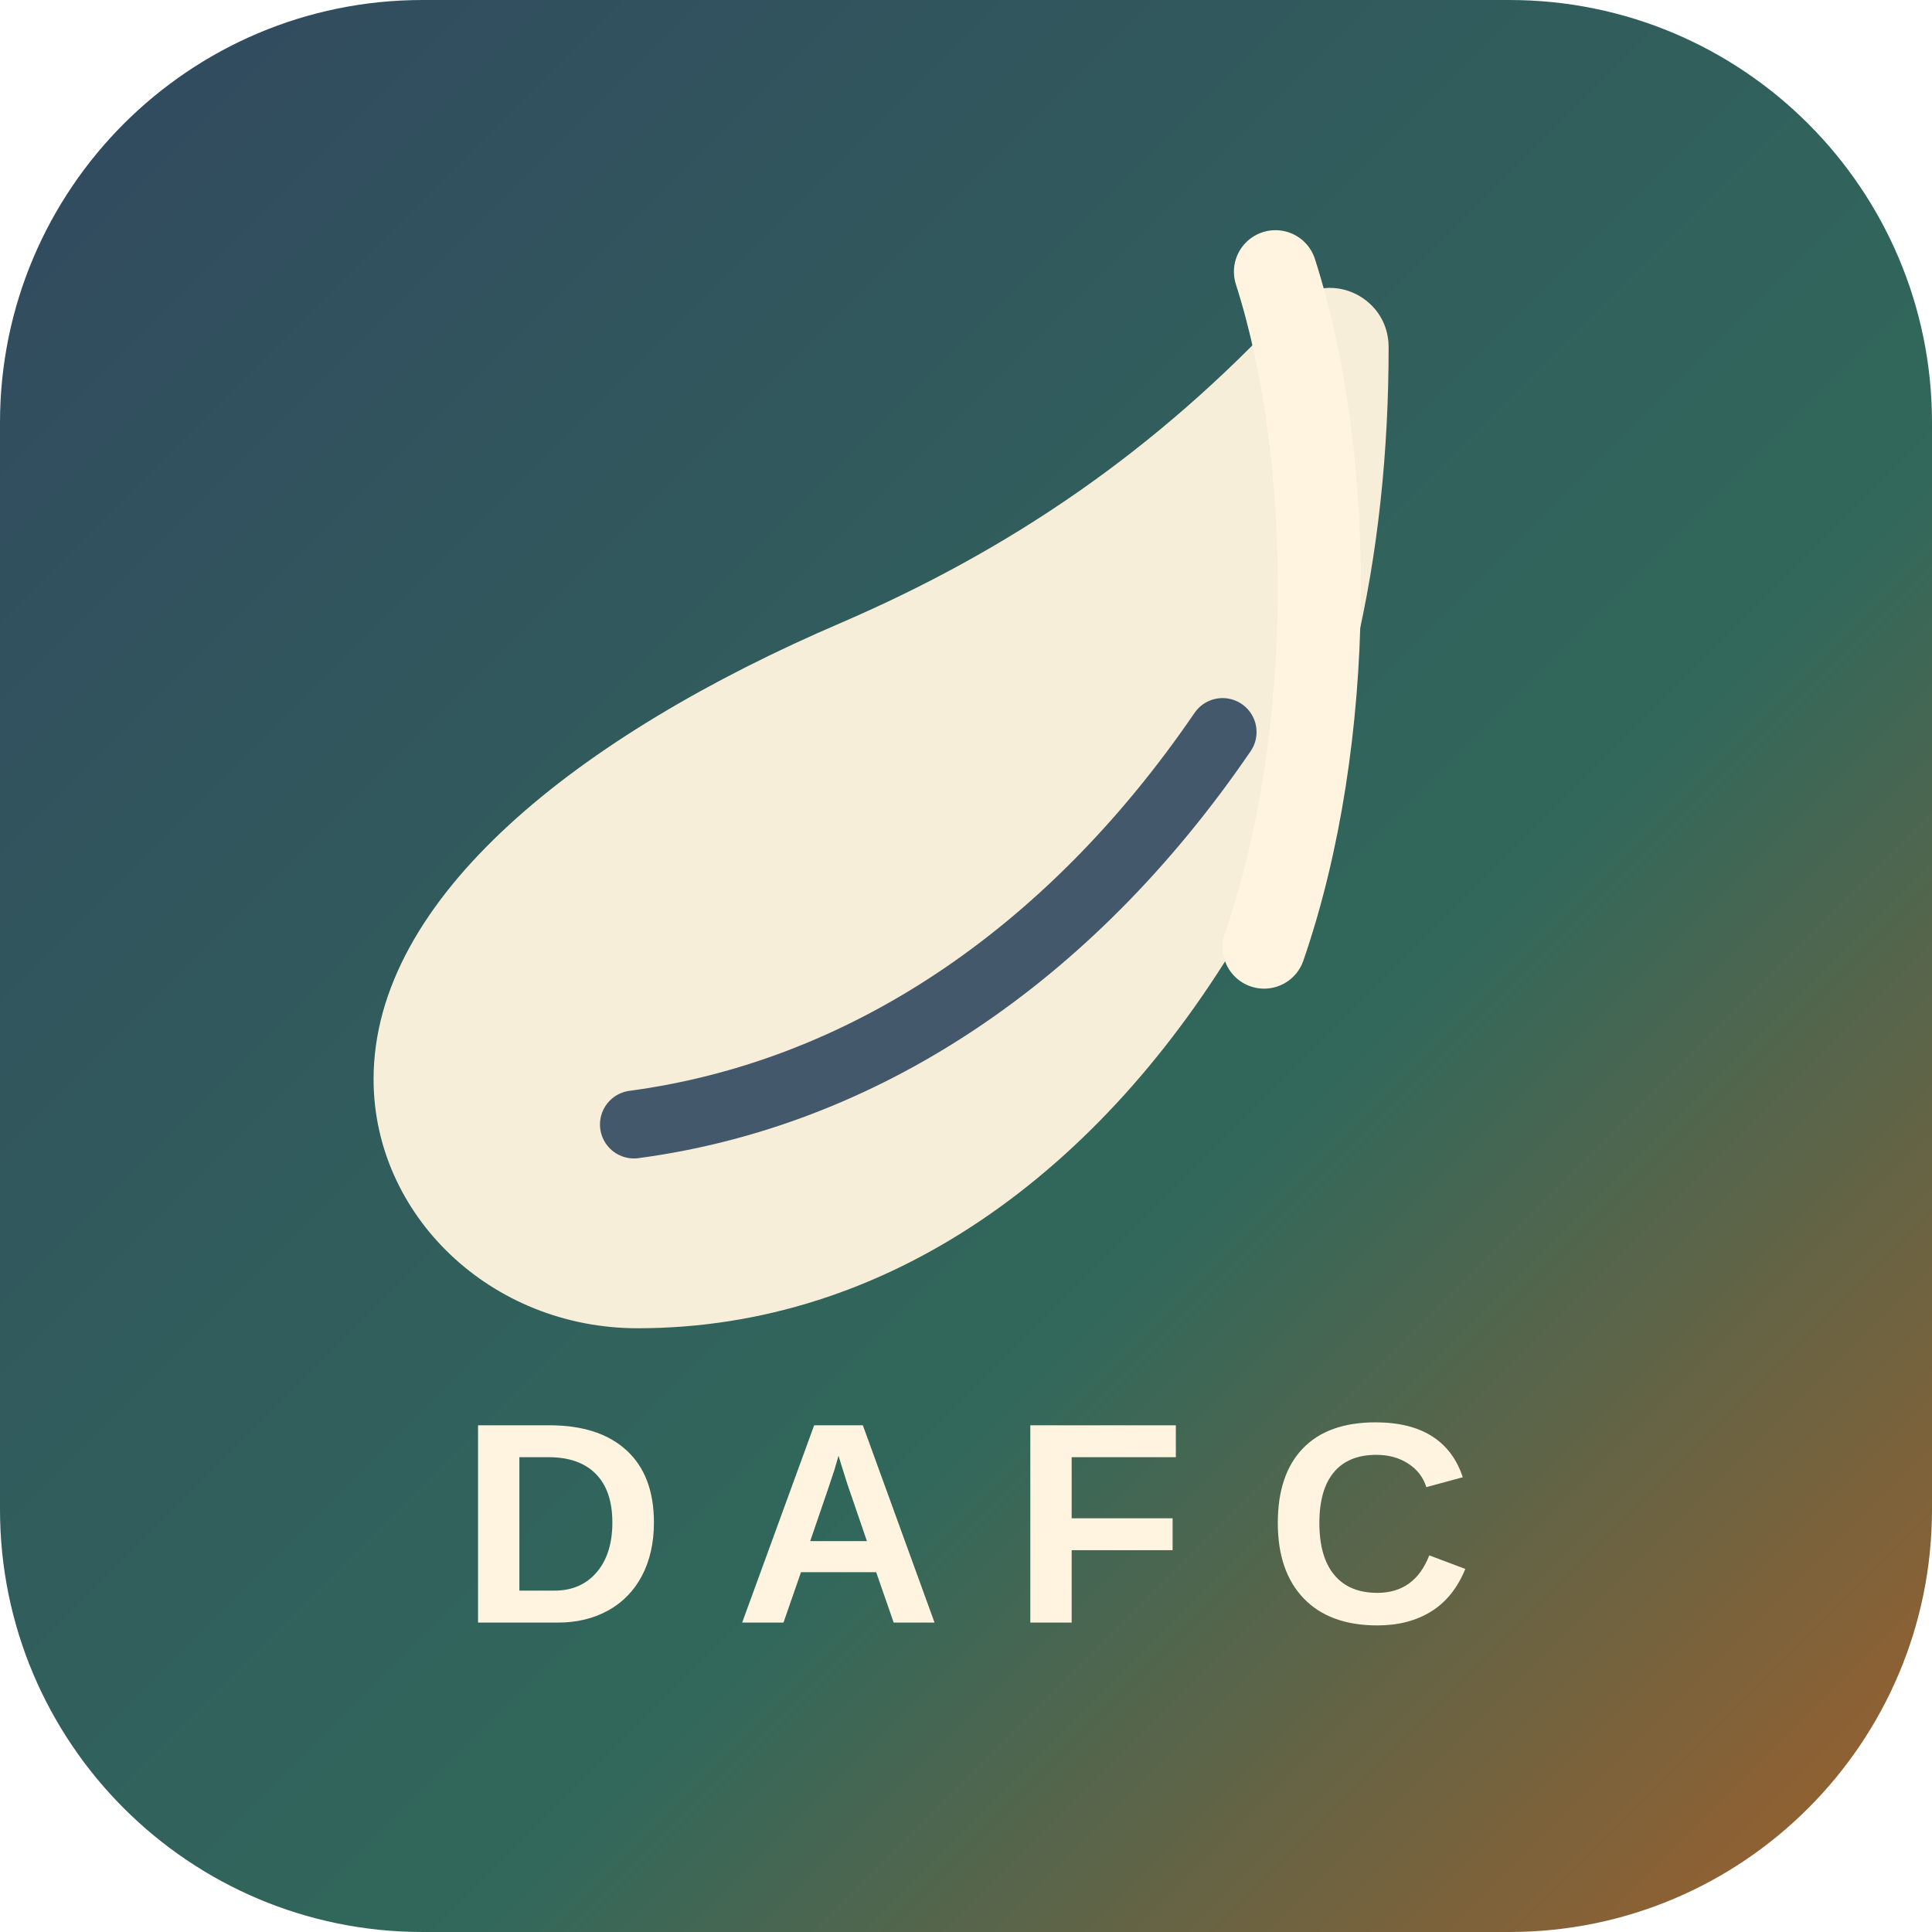
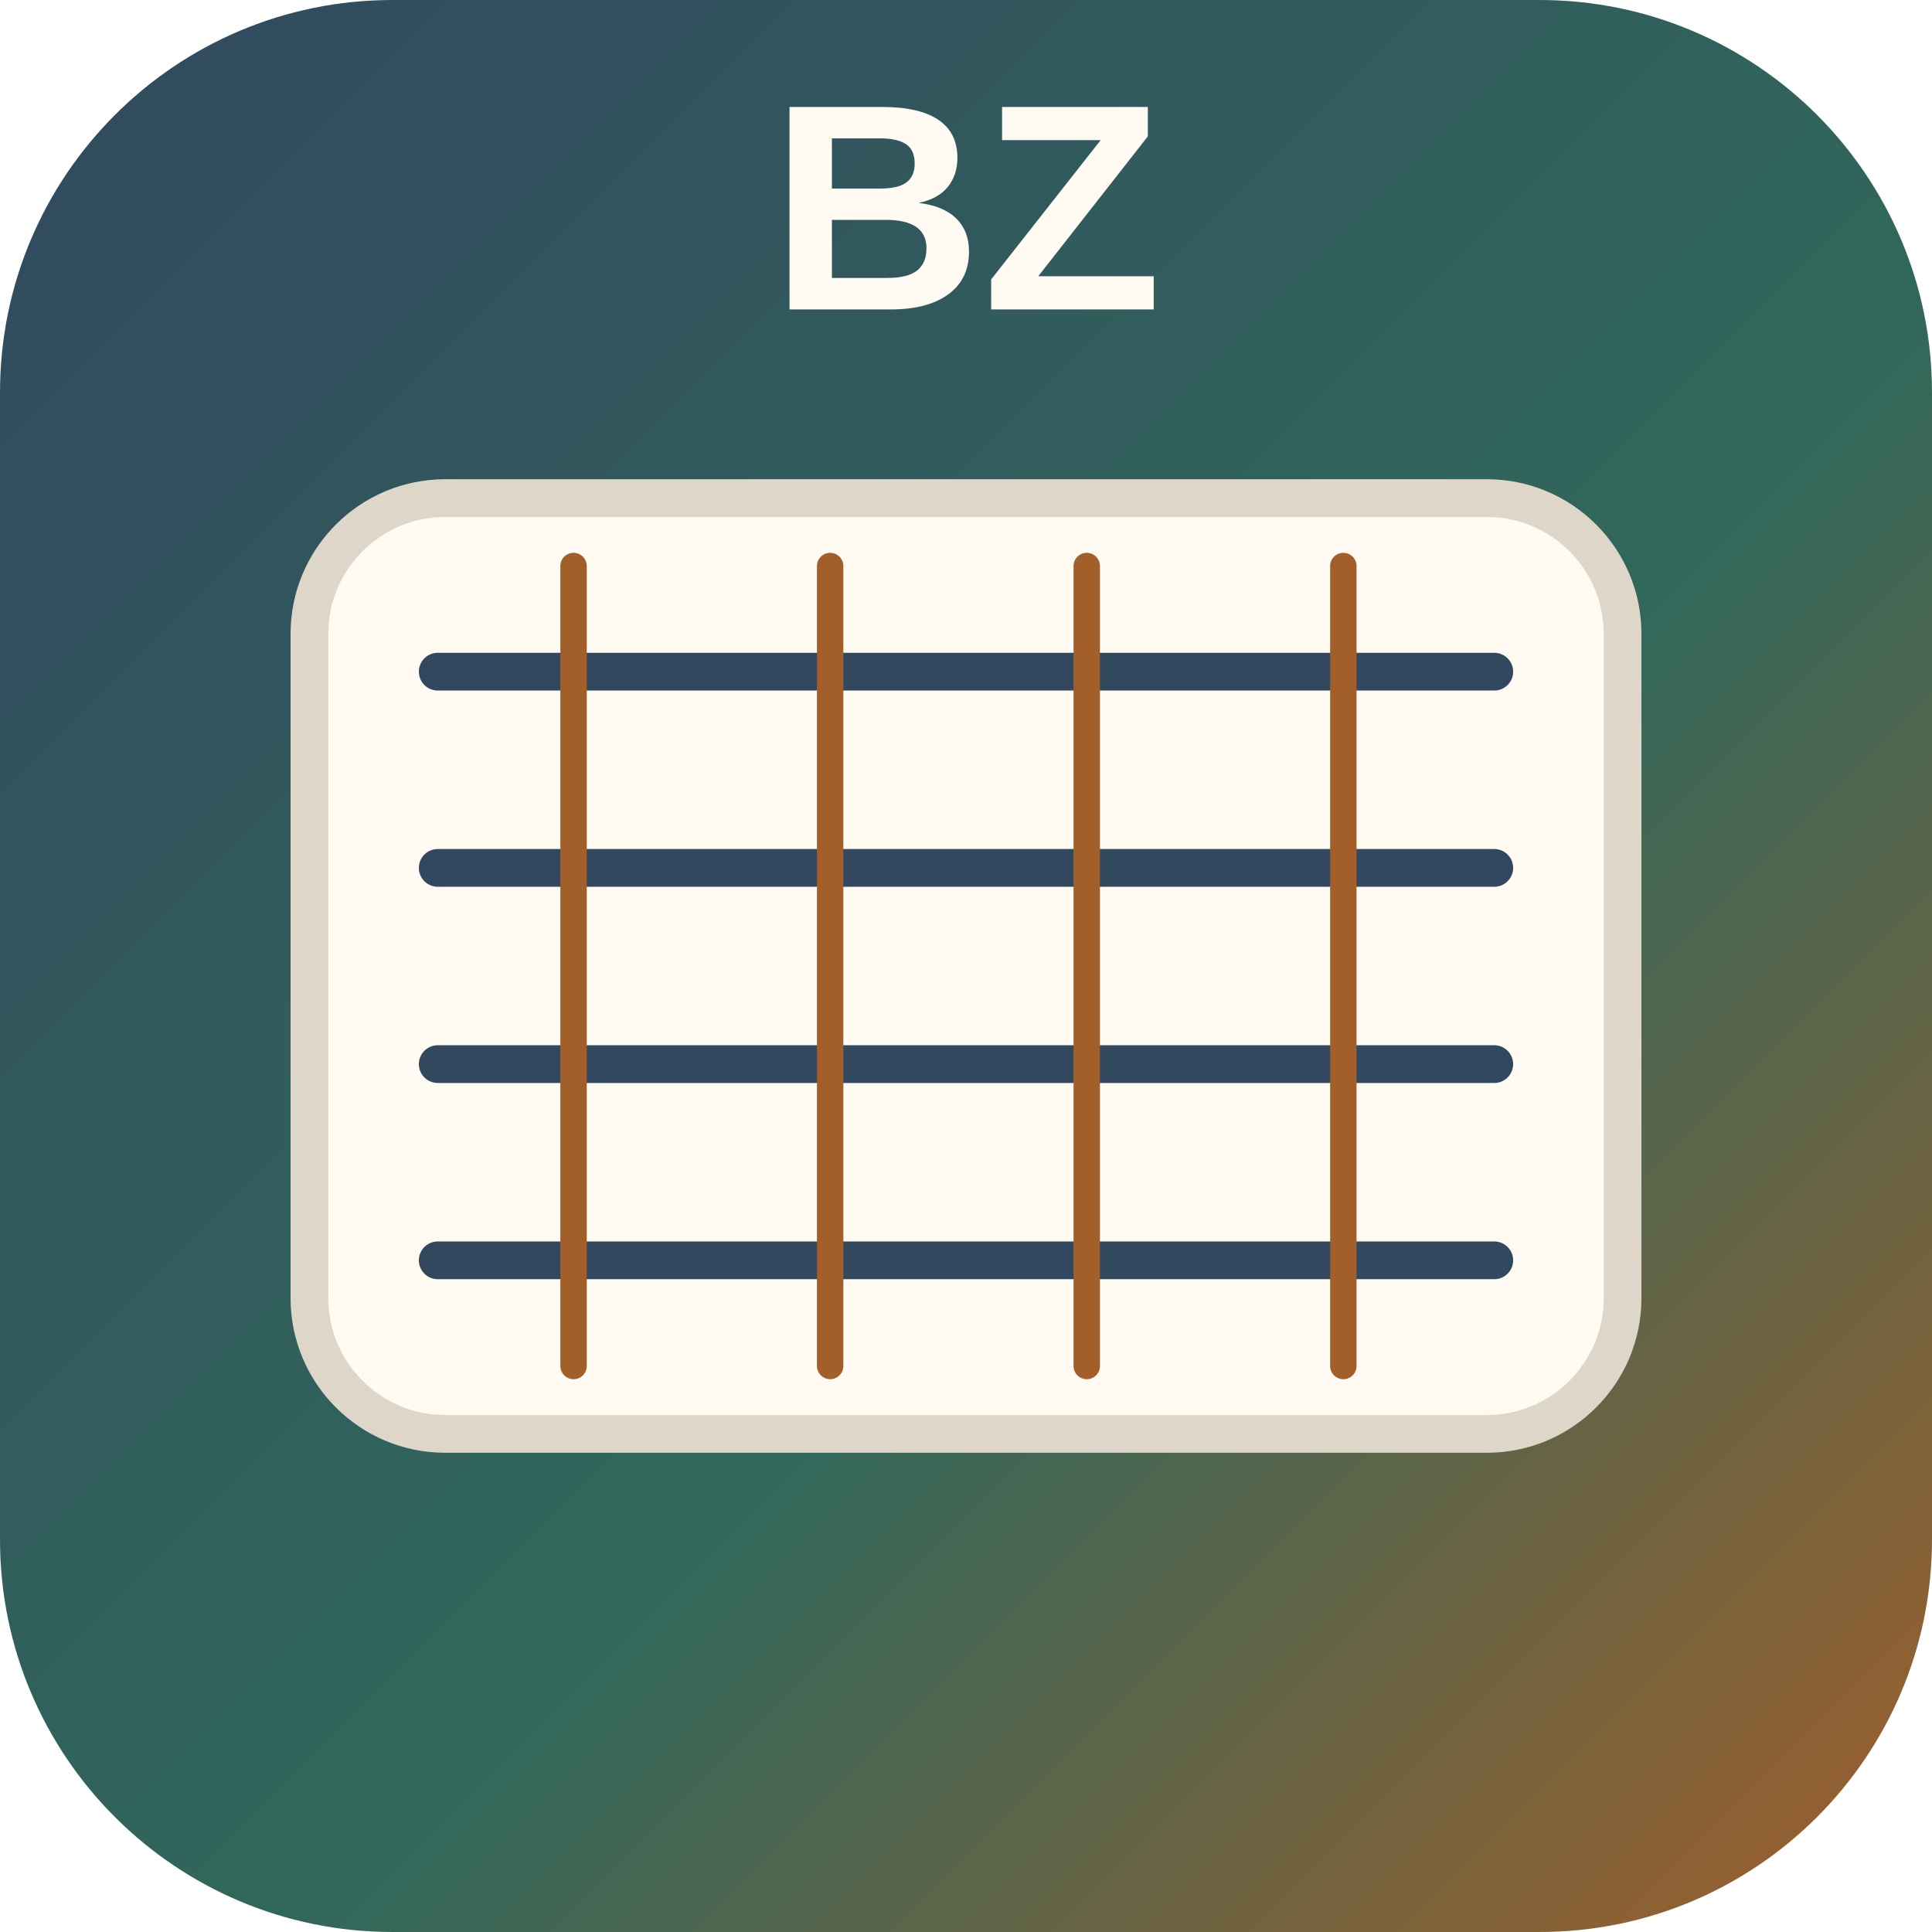
<svg xmlns="http://www.w3.org/2000/svg" viewBox="0 0 512 512">
  <defs>
    <linearGradient id="g" x1="0" y1="0" x2="1" y2="1">
      <stop offset="0" stop-color="#31485f" />
-       <stop offset="0.62" stop-color="#31685b" />
+       <stop offset="0.58" stop-color="#31685b" />
      <stop offset="1" stop-color="#a35f2a" />
    </linearGradient>
  </defs>
-   <rect width="512" height="512" rx="112" fill="url(#g)" />
-   <path d="M169 352c-39 0-70-30-70-66 0-48 54-91 124-121 44-19 83-45 119-84 9-10 26-3 26 11 0 55-11 108-38 154-38 65-95 106-161 106z" fill="#fff4df" opacity="0.96" />
-   <path d="M168 298c60-8 115-44 156-104" fill="none" stroke="#31485f" stroke-width="18" stroke-linecap="round" opacity="0.9" />
-   <path d="M338 72c16 50 16 124-3 179" fill="none" stroke="#fff4df" stroke-width="22" stroke-linecap="round" />
-   <text x="256" y="430" font-family="Arial, sans-serif" font-size="76" text-anchor="middle" font-weight="800" fill="#fff4df">D A F C</text>
+   <rect width="512" height="512" rx="104" fill="url(#g)" />
+   <rect x="82" y="132" width="348" height="248" rx="36" fill="#fffaf2" stroke="#ded6c8" stroke-width="10" />
+   <g stroke="#31485f" stroke-width="10" stroke-linecap="round">
+     <line x1="116" y1="178" x2="396" y2="178" />
+     <line x1="116" y1="230" x2="396" y2="230" />
+     <line x1="116" y1="282" x2="396" y2="282" />
+     <line x1="116" y1="334" x2="396" y2="334" />
+   </g>
+   <g stroke="#a35f2a" stroke-width="7" stroke-linecap="round">
+     <line x1="152" y1="150" x2="152" y2="362" />
+     <line x1="220" y1="150" x2="220" y2="362" />
+     <line x1="288" y1="150" x2="288" y2="362" />
+     <line x1="356" y1="150" x2="356" y2="362" />
+   </g>
+   <text x="256" y="82" text-anchor="middle" font-size="78" font-family="Arial, sans-serif" font-weight="900" fill="#fffaf2">BZ</text>
</svg>
